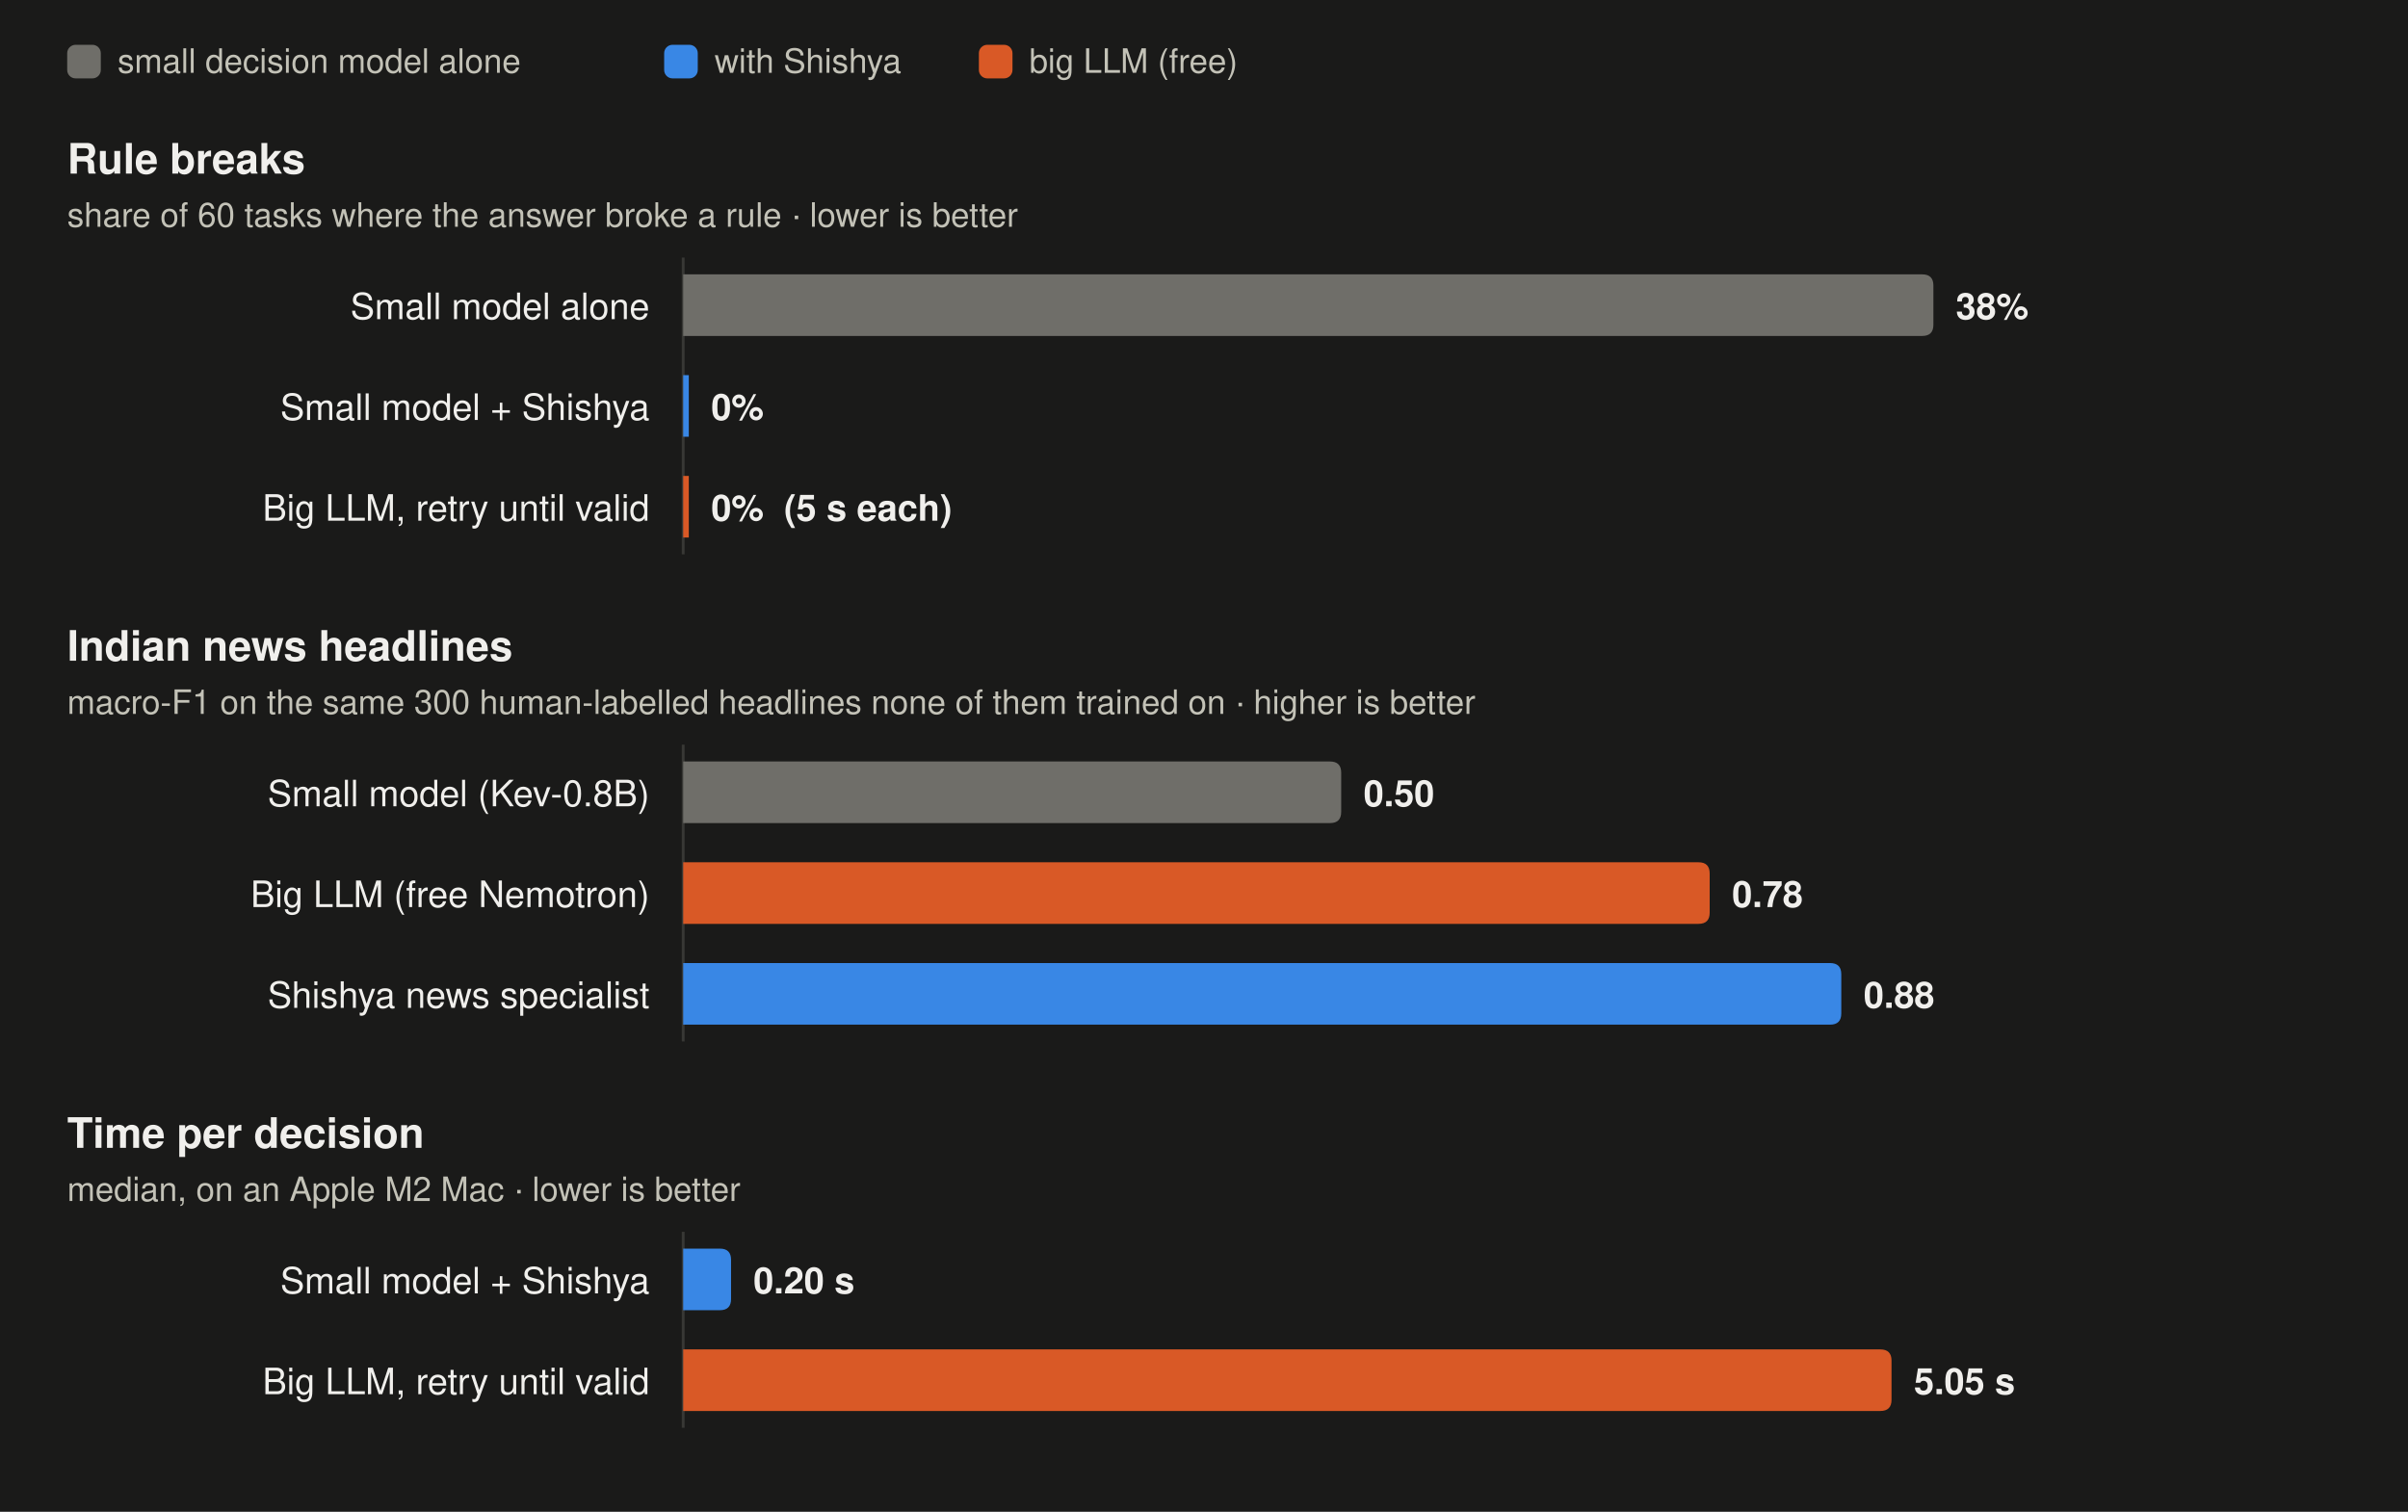
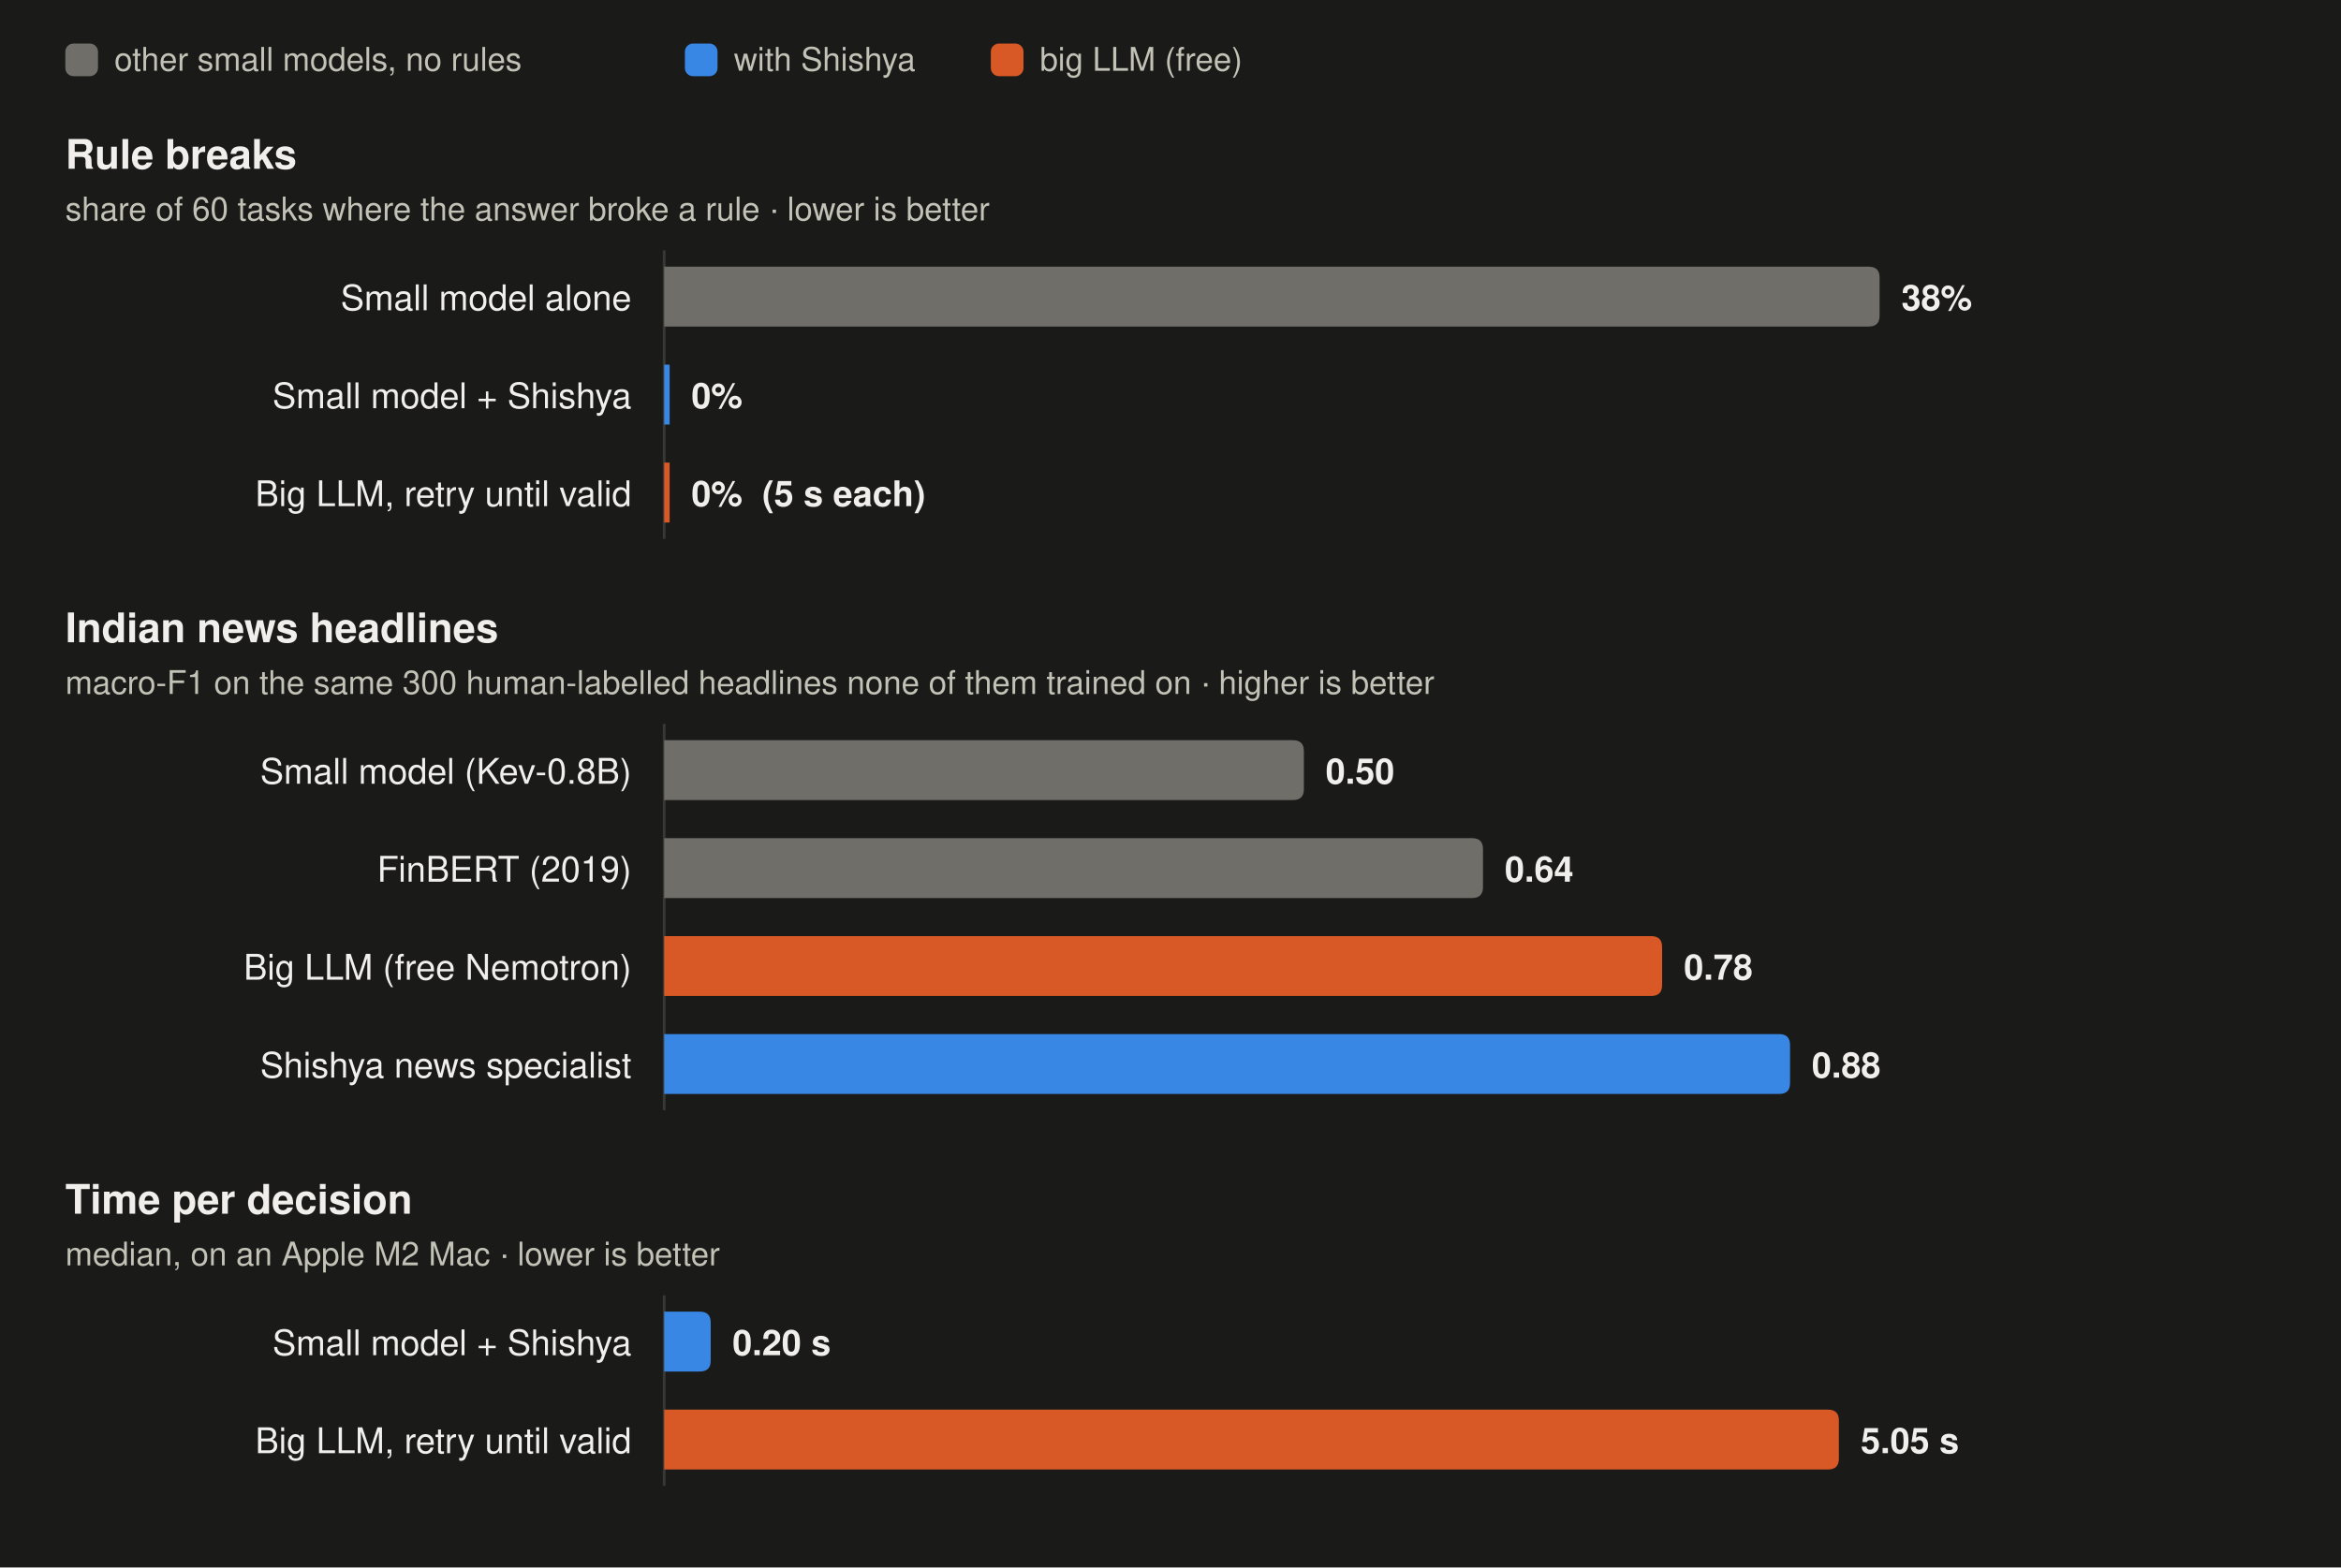
- <svg xmlns="http://www.w3.org/2000/svg" width="860" height="540" viewBox="0 0 860 540" role="img" aria-label="Shishya results: rule breaks 38% to 0%; Indian news macro-F1 0.88 vs 0.78 and 0.50; 0.20 s vs 5.05 s per decision">
+ <svg xmlns="http://www.w3.org/2000/svg" width="860" height="576" viewBox="0 0 860 576" role="img" aria-label="Shishya results: rule breaks 38% to 0%; Indian news macro-F1 0.88 vs 0.78, 0.64 (FinBERT) and 0.50; 0.20 s vs 5.05 s per decision">
  <rect width="860" height="100%" fill="#1a1a19" />
  <rect x="24" y="16" width="12" height="12" rx="3" fill="#6f6e69" />
-   <text x="42" y="26" fill="#c3c2b7" font-size="12" font-weight="400" text-anchor="start" font-family="-apple-system, BlinkMacSystemFont, 'Segoe UI', Helvetica, Arial, sans-serif" xml:space="preserve">small decision model alone</text>
-   <rect x="237.2" y="16" width="12" height="12" rx="3" fill="#3987e5" />
-   <text x="255.2" y="26" fill="#c3c2b7" font-size="12" font-weight="400" text-anchor="start" font-family="-apple-system, BlinkMacSystemFont, 'Segoe UI', Helvetica, Arial, sans-serif" xml:space="preserve">with Shishya</text>
-   <rect x="349.6" y="16" width="12" height="12" rx="3" fill="#d95926" />
-   <text x="367.6" y="26" fill="#c3c2b7" font-size="12" font-weight="400" text-anchor="start" font-family="-apple-system, BlinkMacSystemFont, 'Segoe UI', Helvetica, Arial, sans-serif" xml:space="preserve">big LLM (free)</text>
+   <text x="42" y="26" fill="#c3c2b7" font-size="12" font-weight="400" text-anchor="start" font-family="-apple-system, BlinkMacSystemFont, 'Segoe UI', Helvetica, Arial, sans-serif" xml:space="preserve">other small models, no rules</text>
+   <rect x="251.6" y="16" width="12" height="12" rx="3" fill="#3987e5" />
+   <text x="269.6" y="26" fill="#c3c2b7" font-size="12" font-weight="400" text-anchor="start" font-family="-apple-system, BlinkMacSystemFont, 'Segoe UI', Helvetica, Arial, sans-serif" xml:space="preserve">with Shishya</text>
+   <rect x="364.0" y="16" width="12" height="12" rx="3" fill="#d95926" />
+   <text x="382.0" y="26" fill="#c3c2b7" font-size="12" font-weight="400" text-anchor="start" font-family="-apple-system, BlinkMacSystemFont, 'Segoe UI', Helvetica, Arial, sans-serif" xml:space="preserve">big LLM (free)</text>
  <text x="24" y="62" fill="#f0efec" font-size="15" font-weight="600" text-anchor="start" font-family="-apple-system, BlinkMacSystemFont, 'Segoe UI', Helvetica, Arial, sans-serif" xml:space="preserve">Rule breaks</text>
  <text x="24" y="81" fill="#c3c2b7" font-size="12" font-weight="400" text-anchor="start" font-family="-apple-system, BlinkMacSystemFont, 'Segoe UI', Helvetica, Arial, sans-serif" xml:space="preserve">share of 60 tasks where the answer broke a rule · lower is better</text>
  <line x1="244" y1="92" x2="244" y2="198" stroke="#383835" stroke-width="1" />
  <text x="232" y="114" fill="#f0efec" font-size="13" font-weight="400" text-anchor="end" font-family="-apple-system, BlinkMacSystemFont, 'Segoe UI', Helvetica, Arial, sans-serif" xml:space="preserve">Small model alone</text>
  <path d="M244,98 H686.5 Q690.5,98 690.5,102 V116 Q690.5,120 686.5,120 H244 Z" fill="#6f6e69" />
  <text x="698.5" y="114" fill="#f0efec" font-size="13" font-weight="600" text-anchor="start" font-family="-apple-system, BlinkMacSystemFont, 'Segoe UI', Helvetica, Arial, sans-serif" xml:space="preserve">38%</text>
  <text x="232" y="150" fill="#f0efec" font-size="13" font-weight="400" text-anchor="end" font-family="-apple-system, BlinkMacSystemFont, 'Segoe UI', Helvetica, Arial, sans-serif" xml:space="preserve">Small model + Shishya</text>
  <rect x="244" y="134" width="2" height="22" fill="#3987e5" />
  <text x="254" y="150" fill="#f0efec" font-size="13" font-weight="600" text-anchor="start" font-family="-apple-system, BlinkMacSystemFont, 'Segoe UI', Helvetica, Arial, sans-serif" xml:space="preserve">0%</text>
  <text x="232" y="186" fill="#f0efec" font-size="13" font-weight="400" text-anchor="end" font-family="-apple-system, BlinkMacSystemFont, 'Segoe UI', Helvetica, Arial, sans-serif" xml:space="preserve">Big LLM, retry until valid</text>
  <rect x="244" y="170" width="2" height="22" fill="#d95926" />
  <text x="254" y="186" fill="#f0efec" font-size="13" font-weight="600" text-anchor="start" font-family="-apple-system, BlinkMacSystemFont, 'Segoe UI', Helvetica, Arial, sans-serif" xml:space="preserve">0%  (5 s each)</text>
  <text x="24" y="236" fill="#f0efec" font-size="15" font-weight="600" text-anchor="start" font-family="-apple-system, BlinkMacSystemFont, 'Segoe UI', Helvetica, Arial, sans-serif" xml:space="preserve">Indian news headlines</text>
  <text x="24" y="255" fill="#c3c2b7" font-size="12" font-weight="400" text-anchor="start" font-family="-apple-system, BlinkMacSystemFont, 'Segoe UI', Helvetica, Arial, sans-serif" xml:space="preserve">macro-F1 on the same 300 human-labelled headlines none of them trained on · higher is better</text>
-   <line x1="244" y1="266" x2="244" y2="372" stroke="#383835" stroke-width="1" />
+   <line x1="244" y1="266" x2="244" y2="408" stroke="#383835" stroke-width="1" />
  <text x="232" y="288" fill="#f0efec" font-size="13" font-weight="400" text-anchor="end" font-family="-apple-system, BlinkMacSystemFont, 'Segoe UI', Helvetica, Arial, sans-serif" xml:space="preserve">Small model (Kev-0.8B)</text>
  <path d="M244,272 H475.0 Q479.0,272 479.0,276 V290 Q479.0,294 475.0,294 H244 Z" fill="#6f6e69" />
  <text x="487.0" y="288" fill="#f0efec" font-size="13" font-weight="600" text-anchor="start" font-family="-apple-system, BlinkMacSystemFont, 'Segoe UI', Helvetica, Arial, sans-serif" xml:space="preserve">0.50</text>
-   <text x="232" y="324" fill="#f0efec" font-size="13" font-weight="400" text-anchor="end" font-family="-apple-system, BlinkMacSystemFont, 'Segoe UI', Helvetica, Arial, sans-serif" xml:space="preserve">Big LLM (free Nemotron)</text>
-   <path d="M244,308 H606.6 Q610.6,308 610.6,312 V326 Q610.6,330 606.6,330 H244 Z" fill="#d95926" />
-   <text x="618.6" y="324" fill="#f0efec" font-size="13" font-weight="600" text-anchor="start" font-family="-apple-system, BlinkMacSystemFont, 'Segoe UI', Helvetica, Arial, sans-serif" xml:space="preserve">0.78</text>
-   <text x="232" y="360" fill="#f0efec" font-size="13" font-weight="400" text-anchor="end" font-family="-apple-system, BlinkMacSystemFont, 'Segoe UI', Helvetica, Arial, sans-serif" xml:space="preserve">Shishya news specialist</text>
-   <path d="M244,344 H653.6 Q657.6,344 657.6,348 V362 Q657.6,366 653.6,366 H244 Z" fill="#3987e5" />
-   <text x="665.6" y="360" fill="#f0efec" font-size="13" font-weight="600" text-anchor="start" font-family="-apple-system, BlinkMacSystemFont, 'Segoe UI', Helvetica, Arial, sans-serif" xml:space="preserve">0.88</text>
-   <text x="24" y="410" fill="#f0efec" font-size="15" font-weight="600" text-anchor="start" font-family="-apple-system, BlinkMacSystemFont, 'Segoe UI', Helvetica, Arial, sans-serif" xml:space="preserve">Time per decision</text>
-   <text x="24" y="429" fill="#c3c2b7" font-size="12" font-weight="400" text-anchor="start" font-family="-apple-system, BlinkMacSystemFont, 'Segoe UI', Helvetica, Arial, sans-serif" xml:space="preserve">median, on an Apple M2 Mac · lower is better</text>
-   <line x1="244" y1="440" x2="244" y2="510" stroke="#383835" stroke-width="1" />
-   <text x="232" y="462" fill="#f0efec" font-size="13" font-weight="400" text-anchor="end" font-family="-apple-system, BlinkMacSystemFont, 'Segoe UI', Helvetica, Arial, sans-serif" xml:space="preserve">Small model + Shishya</text>
-   <path d="M244,446 H257.091 Q261.091,446 261.091,450 V464 Q261.091,468 257.091,468 H244 Z" fill="#3987e5" />
-   <text x="269.091" y="462" fill="#f0efec" font-size="13" font-weight="600" text-anchor="start" font-family="-apple-system, BlinkMacSystemFont, 'Segoe UI', Helvetica, Arial, sans-serif" xml:space="preserve">0.20 s</text>
-   <text x="232" y="498" fill="#f0efec" font-size="13" font-weight="400" text-anchor="end" font-family="-apple-system, BlinkMacSystemFont, 'Segoe UI', Helvetica, Arial, sans-serif" xml:space="preserve">Big LLM, retry until valid</text>
-   <path d="M244,482 H671.545 Q675.545,482 675.545,486 V500 Q675.545,504 671.545,504 H244 Z" fill="#d95926" />
-   <text x="683.545" y="498" fill="#f0efec" font-size="13" font-weight="600" text-anchor="start" font-family="-apple-system, BlinkMacSystemFont, 'Segoe UI', Helvetica, Arial, sans-serif" xml:space="preserve">5.05 s</text>
+   <text x="232" y="324" fill="#f0efec" font-size="13" font-weight="400" text-anchor="end" font-family="-apple-system, BlinkMacSystemFont, 'Segoe UI', Helvetica, Arial, sans-serif" xml:space="preserve">FinBERT (2019)</text>
+   <path d="M244,308 H540.8 Q544.8,308 544.8,312 V326 Q544.8,330 540.8,330 H244 Z" fill="#6f6e69" />
+   <text x="552.8" y="324" fill="#f0efec" font-size="13" font-weight="600" text-anchor="start" font-family="-apple-system, BlinkMacSystemFont, 'Segoe UI', Helvetica, Arial, sans-serif" xml:space="preserve">0.64</text>
+   <text x="232" y="360" fill="#f0efec" font-size="13" font-weight="400" text-anchor="end" font-family="-apple-system, BlinkMacSystemFont, 'Segoe UI', Helvetica, Arial, sans-serif" xml:space="preserve">Big LLM (free Nemotron)</text>
+   <path d="M244,344 H606.6 Q610.6,344 610.6,348 V362 Q610.6,366 606.6,366 H244 Z" fill="#d95926" />
+   <text x="618.6" y="360" fill="#f0efec" font-size="13" font-weight="600" text-anchor="start" font-family="-apple-system, BlinkMacSystemFont, 'Segoe UI', Helvetica, Arial, sans-serif" xml:space="preserve">0.78</text>
+   <text x="232" y="396" fill="#f0efec" font-size="13" font-weight="400" text-anchor="end" font-family="-apple-system, BlinkMacSystemFont, 'Segoe UI', Helvetica, Arial, sans-serif" xml:space="preserve">Shishya news specialist</text>
+   <path d="M244,380 H653.6 Q657.6,380 657.6,384 V398 Q657.6,402 653.6,402 H244 Z" fill="#3987e5" />
+   <text x="665.6" y="396" fill="#f0efec" font-size="13" font-weight="600" text-anchor="start" font-family="-apple-system, BlinkMacSystemFont, 'Segoe UI', Helvetica, Arial, sans-serif" xml:space="preserve">0.88</text>
+   <text x="24" y="446" fill="#f0efec" font-size="15" font-weight="600" text-anchor="start" font-family="-apple-system, BlinkMacSystemFont, 'Segoe UI', Helvetica, Arial, sans-serif" xml:space="preserve">Time per decision</text>
+   <text x="24" y="465" fill="#c3c2b7" font-size="12" font-weight="400" text-anchor="start" font-family="-apple-system, BlinkMacSystemFont, 'Segoe UI', Helvetica, Arial, sans-serif" xml:space="preserve">median, on an Apple M2 Mac · lower is better</text>
+   <line x1="244" y1="476" x2="244" y2="546" stroke="#383835" stroke-width="1" />
+   <text x="232" y="498" fill="#f0efec" font-size="13" font-weight="400" text-anchor="end" font-family="-apple-system, BlinkMacSystemFont, 'Segoe UI', Helvetica, Arial, sans-serif" xml:space="preserve">Small model + Shishya</text>
+   <path d="M244,482 H257.091 Q261.091,482 261.091,486 V500 Q261.091,504 257.091,504 H244 Z" fill="#3987e5" />
+   <text x="269.091" y="498" fill="#f0efec" font-size="13" font-weight="600" text-anchor="start" font-family="-apple-system, BlinkMacSystemFont, 'Segoe UI', Helvetica, Arial, sans-serif" xml:space="preserve">0.20 s</text>
+   <text x="232" y="534" fill="#f0efec" font-size="13" font-weight="400" text-anchor="end" font-family="-apple-system, BlinkMacSystemFont, 'Segoe UI', Helvetica, Arial, sans-serif" xml:space="preserve">Big LLM, retry until valid</text>
+   <path d="M244,518 H671.545 Q675.545,518 675.545,522 V536 Q675.545,540 671.545,540 H244 Z" fill="#d95926" />
+   <text x="683.545" y="534" fill="#f0efec" font-size="13" font-weight="600" text-anchor="start" font-family="-apple-system, BlinkMacSystemFont, 'Segoe UI', Helvetica, Arial, sans-serif" xml:space="preserve">5.05 s</text>
</svg>
